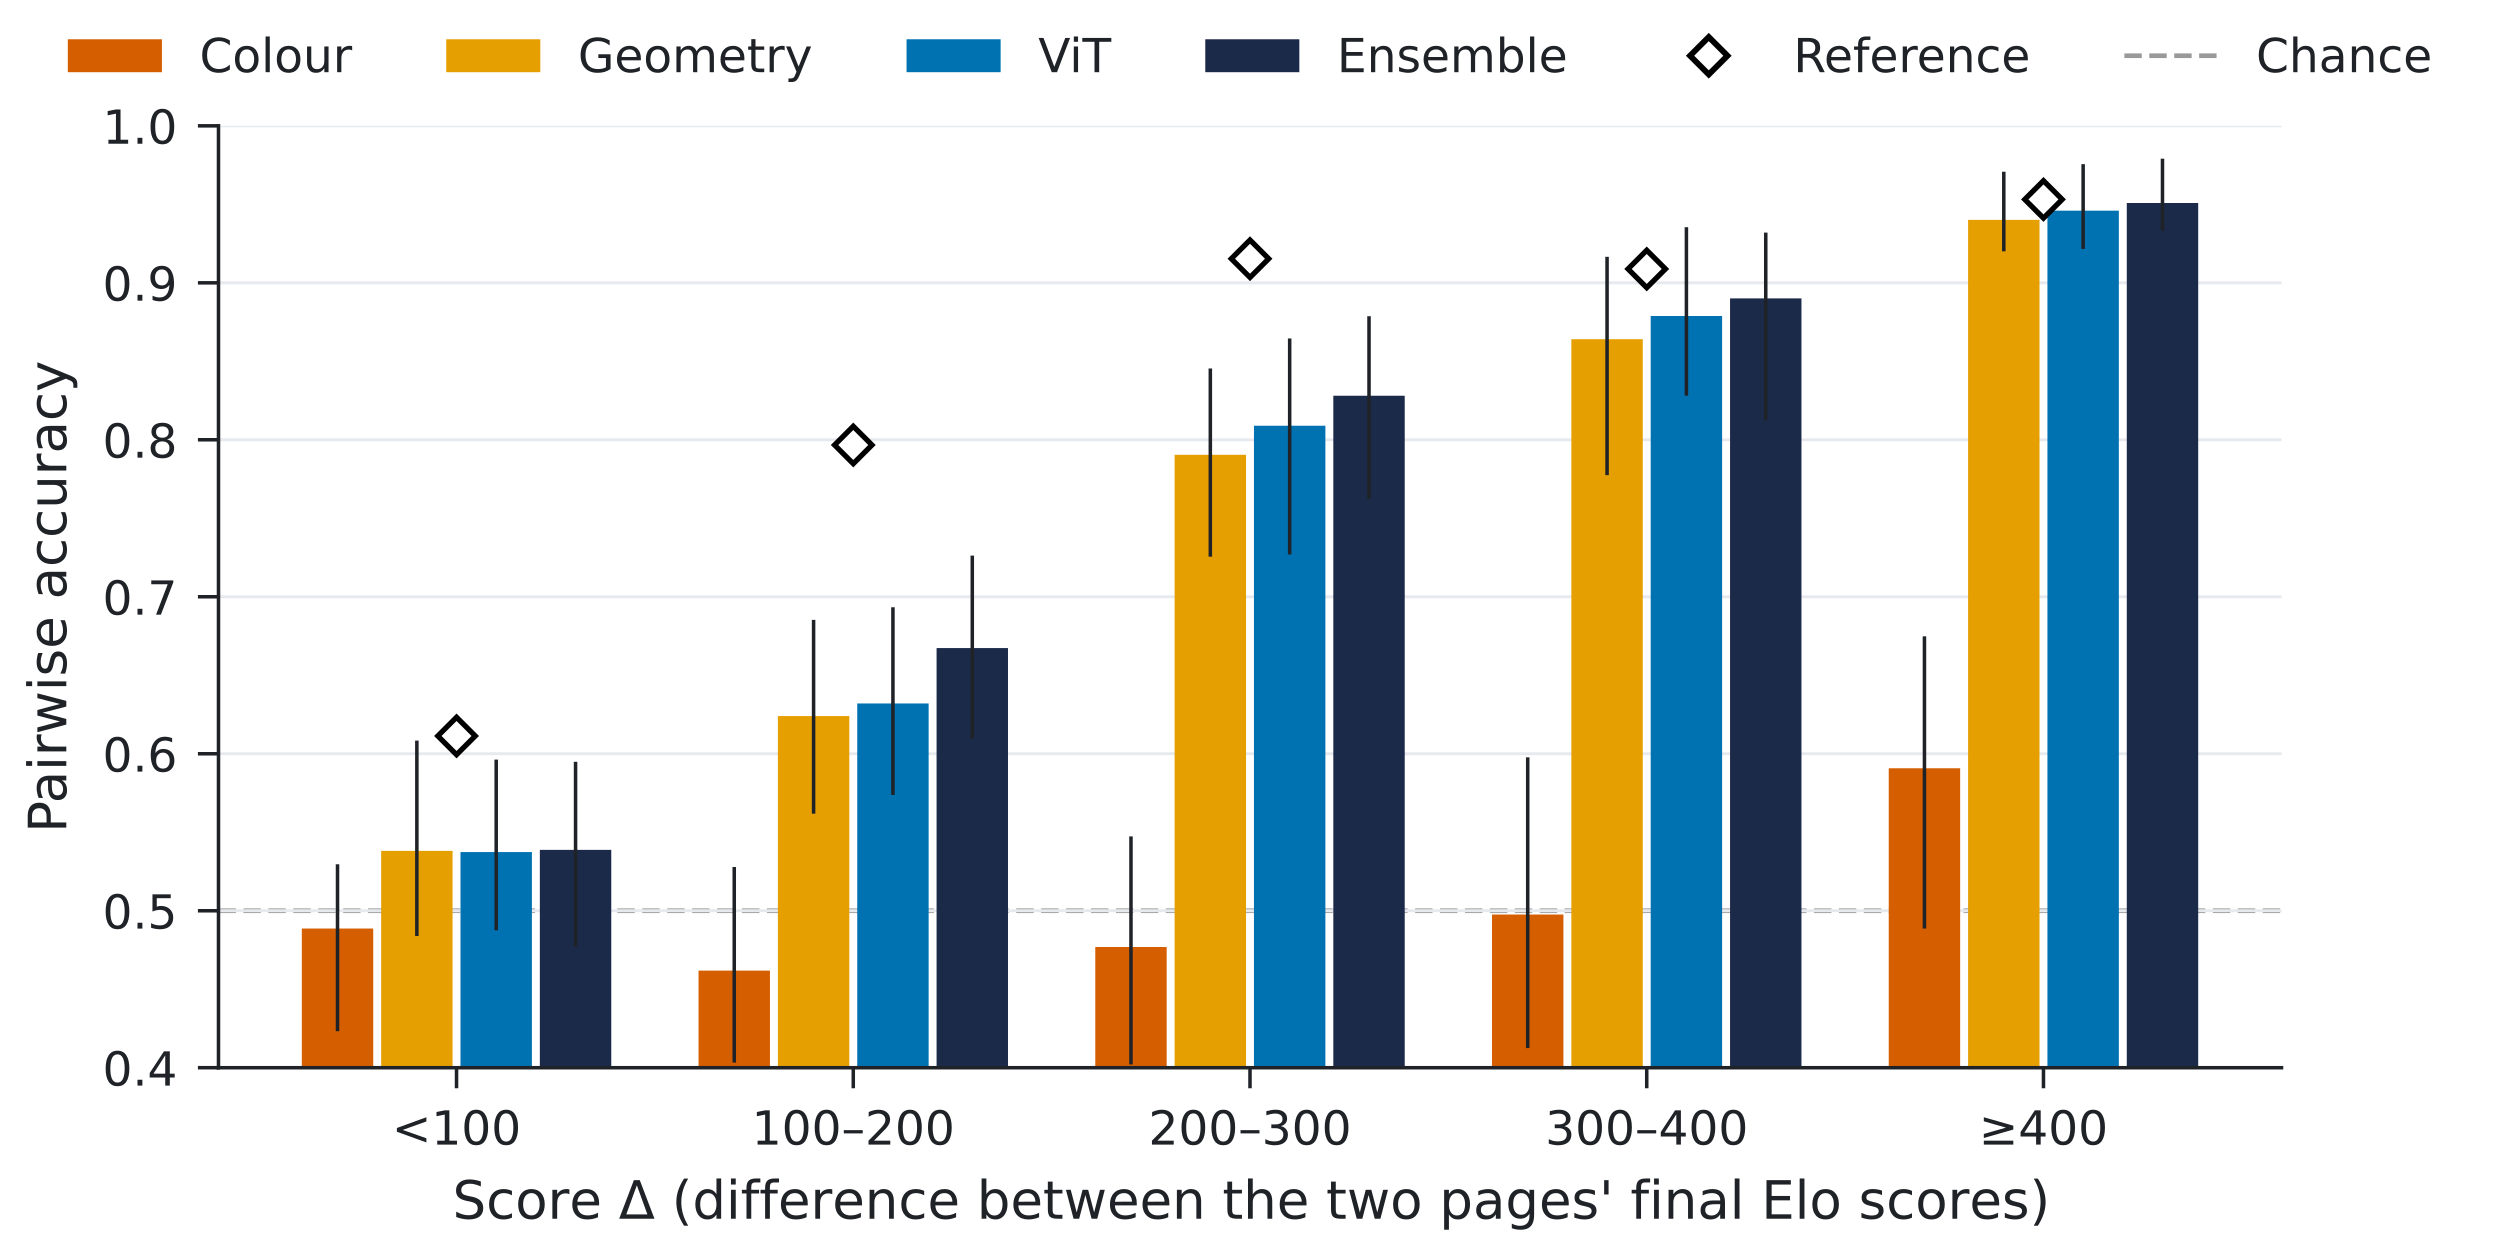
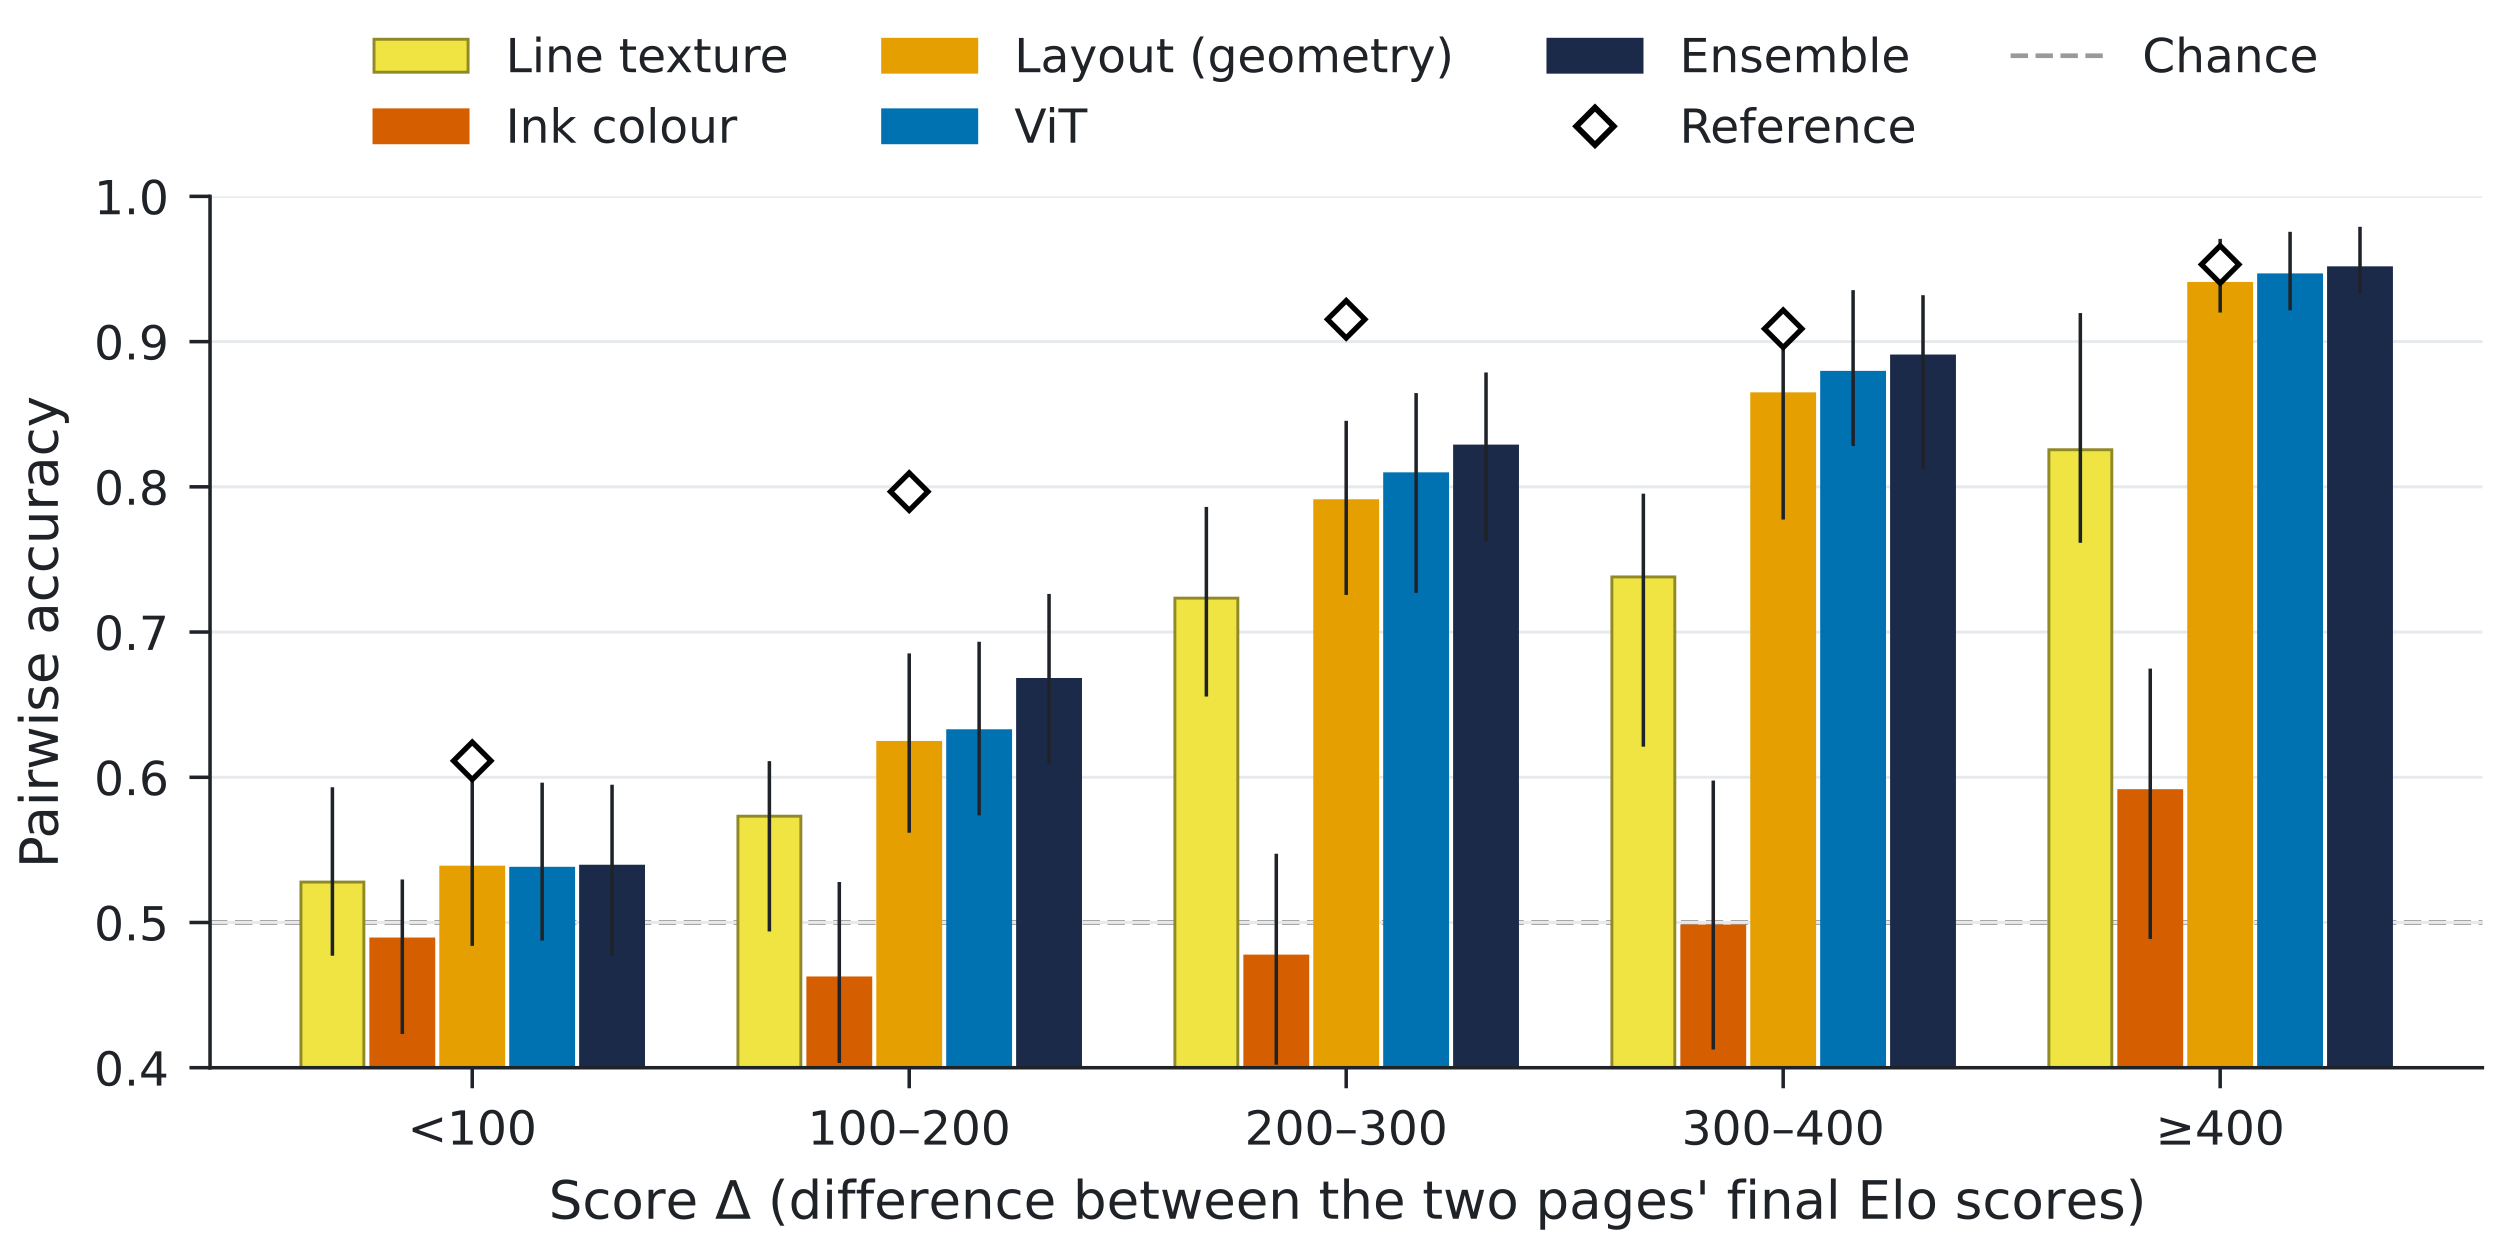
<svg xmlns="http://www.w3.org/2000/svg" xmlns:xlink="http://www.w3.org/1999/xlink" width="425.197pt" height="212.598pt" viewBox="0 0 425.197 212.598" version="1.1">
  <defs>
    <style type="text/css">*{stroke-linejoin: round; stroke-linecap: butt}</style>
  </defs>
  <g id="figure_1">
    <g id="patch_1">
      <path d="M 0 212.598  L 425.197 212.598  L 425.197 0  L 0 0  z " style="fill: #ffffff" />
    </g>
    <g id="axes_1">
      <g id="patch_2">
-         <path d="M 37.161 181.596  L 388.036 181.596  L 388.036 21.401  L 37.161 21.401  z " style="fill: #ffffff" />
+         <path d="M 35.723 181.596  L 422.197 181.596  L 422.197 33.401  L 35.723 33.401  z " style="fill: #ffffff" />
      </g>
      <g id="line2d_1">
-         <path d="M 37.161 154.897  L 388.036 154.897  " clip-path="url(#p8bb4296146)" style="fill: none; stroke-dasharray: 2.96,1.28; stroke-dashoffset: 0; stroke: #999999; stroke-width: 0.8" />
+         <path d="M 35.723 156.897  L 422.197 156.897  " clip-path="url(#pf8a6716f71)" style="fill: none; stroke-dasharray: 2.96,1.28; stroke-dashoffset: 0; stroke: #999999; stroke-width: 0.8" />
      </g>
      <g id="matplotlib.axis_1">
        <g id="xtick_1">
          <g id="line2d_2">
            <defs>
              <path id="mc6955b4640" d="M 0 0  L 0 3.5  " style="stroke: #1f2328; stroke-width: 0.6" />
            </defs>
            <g>
-               <use xlink:href="#mc6955b4640" x="77.646" y="181.596" style="fill: #1f2328; stroke: #1f2328; stroke-width: 0.6" />
+               <use xlink:href="#mc6955b4640" x="80.317" y="181.596" style="fill: #1f2328; stroke: #1f2328; stroke-width: 0.6" />
            </g>
          </g>
          <g id="text_1">
-             <text style="font-size: 8px; font-family: 'DejaVu Sans'; text-anchor: middle; fill: #1f2328" x="77.646" y="194.674" transform="rotate(-0 77.64639 194.6742)">&lt;100</text>
+             <text style="font-size: 8px; font-family: 'DejaVu Sans'; text-anchor: middle; fill: #1f2328" x="80.317" y="194.674" transform="rotate(-0 80.3165 194.6742)">&lt;100</text>
          </g>
        </g>
        <g id="xtick_2">
          <g id="line2d_3">
            <g>
-               <use xlink:href="#mc6955b4640" x="145.122" y="181.596" style="fill: #1f2328; stroke: #1f2328; stroke-width: 0.6" />
+               <use xlink:href="#mc6955b4640" x="154.638" y="181.596" style="fill: #1f2328; stroke: #1f2328; stroke-width: 0.6" />
            </g>
          </g>
          <g id="text_2">
-             <text style="font-size: 8px; font-family: 'DejaVu Sans'; text-anchor: middle; fill: #1f2328" x="145.122" y="194.674" transform="rotate(-0 145.1224 194.6742)">100–200</text>
+             <text style="font-size: 8px; font-family: 'DejaVu Sans'; text-anchor: middle; fill: #1f2328" x="154.638" y="194.674" transform="rotate(-0 154.6383 194.6742)">100–200</text>
          </g>
        </g>
        <g id="xtick_3">
          <g id="line2d_4">
            <g>
-               <use xlink:href="#mc6955b4640" x="212.598" y="181.596" style="fill: #1f2328; stroke: #1f2328; stroke-width: 0.6" />
+               <use xlink:href="#mc6955b4640" x="228.96" y="181.596" style="fill: #1f2328; stroke: #1f2328; stroke-width: 0.6" />
            </g>
          </g>
          <g id="text_3">
-             <text style="font-size: 8px; font-family: 'DejaVu Sans'; text-anchor: middle; fill: #1f2328" x="212.598" y="194.674" transform="rotate(-0 212.5984 194.6742)">200–300</text>
+             <text style="font-size: 8px; font-family: 'DejaVu Sans'; text-anchor: middle; fill: #1f2328" x="228.96" y="194.674" transform="rotate(-0 228.96 194.6742)">200–300</text>
          </g>
        </g>
        <g id="xtick_4">
          <g id="line2d_5">
            <g>
-               <use xlink:href="#mc6955b4640" x="280.074" y="181.596" style="fill: #1f2328; stroke: #1f2328; stroke-width: 0.6" />
+               <use xlink:href="#mc6955b4640" x="303.282" y="181.596" style="fill: #1f2328; stroke: #1f2328; stroke-width: 0.6" />
            </g>
          </g>
          <g id="text_4">
-             <text style="font-size: 8px; font-family: 'DejaVu Sans'; text-anchor: middle; fill: #1f2328" x="280.074" y="194.674" transform="rotate(-0 280.0744 194.6742)">300–400</text>
+             <text style="font-size: 8px; font-family: 'DejaVu Sans'; text-anchor: middle; fill: #1f2328" x="303.282" y="194.674" transform="rotate(-0 303.2818 194.6742)">300–400</text>
          </g>
        </g>
        <g id="xtick_5">
          <g id="line2d_6">
            <g>
-               <use xlink:href="#mc6955b4640" x="347.55" y="181.596" style="fill: #1f2328; stroke: #1f2328; stroke-width: 0.6" />
+               <use xlink:href="#mc6955b4640" x="377.604" y="181.596" style="fill: #1f2328; stroke: #1f2328; stroke-width: 0.6" />
            </g>
          </g>
          <g id="text_5">
-             <text style="font-size: 8px; font-family: 'DejaVu Sans'; text-anchor: middle; fill: #1f2328" x="347.55" y="194.674" transform="rotate(-0 347.5505 194.6742)">≥400</text>
+             <text style="font-size: 8px; font-family: 'DejaVu Sans'; text-anchor: middle; fill: #1f2328" x="377.604" y="194.674" transform="rotate(-0 377.6036 194.6742)">≥400</text>
          </g>
        </g>
        <g id="text_6">
-           <g style="fill: #1f2328" transform="translate(76.96842 207.4361)">
+           <g style="fill: #1f2328" transform="translate(93.33003 207.4361)">
            <text>
              <tspan x="0" y="-0.156" style="font-size: 9px; font-family: 'DejaVu Sans'; fill: #1f2328">S</tspan>
              <tspan x="5.713" y="-0.156" style="font-size: 9px; font-family: 'DejaVu Sans'; fill: #1f2328">c</tspan>
              <tspan x="10.661" y="-0.156" style="font-size: 9px; font-family: 'DejaVu Sans'; fill: #1f2328">o</tspan>
              <tspan x="16.167" y="-0.156" style="font-size: 9px; font-family: 'DejaVu Sans'; fill: #1f2328">r</tspan>
              <tspan x="19.868" y="-0.156" style="font-size: 9px; font-family: 'DejaVu Sans'; fill: #1f2328">e</tspan>
              <tspan x="25.405" y="-0.156" style="font-size: 9px; font-family: 'DejaVu Sans'; fill: #1f2328"> </tspan>
              <tspan x="28.266" y="-0.156" style="font-size: 9px; font-family: 'DejaVu Sans'; fill: #1f2328">Δ</tspan>
              <tspan x="34.422" y="-0.156" style="font-size: 9px; font-family: 'DejaVu Sans'; fill: #1f2328"> </tspan>
              <tspan x="37.283" y="-0.156" style="font-size: 9px; font-family: 'DejaVu Sans'; fill: #1f2328">(</tspan>
              <tspan x="40.794" y="-0.156" style="font-size: 9px; font-family: 'DejaVu Sans'; fill: #1f2328">d</tspan>
              <tspan x="46.507" y="-0.156" style="font-size: 9px; font-family: 'DejaVu Sans'; fill: #1f2328">i</tspan>
              <tspan x="49.008" y="-0.156" style="font-size: 9px; font-family: 'DejaVu Sans'; fill: #1f2328">f</tspan>
              <tspan x="52.176" y="-0.156" style="font-size: 9px; font-family: 'DejaVu Sans'; fill: #1f2328">f</tspan>
              <tspan x="55.345" y="-0.156" style="font-size: 9px; font-family: 'DejaVu Sans'; fill: #1f2328">e</tspan>
              <tspan x="60.882" y="-0.156" style="font-size: 9px; font-family: 'DejaVu Sans'; fill: #1f2328">r</tspan>
              <tspan x="64.582" y="-0.156" style="font-size: 9px; font-family: 'DejaVu Sans'; fill: #1f2328">e</tspan>
              <tspan x="70.119" y="-0.156" style="font-size: 9px; font-family: 'DejaVu Sans'; fill: #1f2328">n</tspan>
              <tspan x="75.823" y="-0.156" style="font-size: 9px; font-family: 'DejaVu Sans'; fill: #1f2328">c</tspan>
              <tspan x="80.771" y="-0.156" style="font-size: 9px; font-family: 'DejaVu Sans'; fill: #1f2328">e</tspan>
              <tspan x="86.309" y="-0.156" style="font-size: 9px; font-family: 'DejaVu Sans'; fill: #1f2328"> </tspan>
              <tspan x="89.169" y="-0.156" style="font-size: 9px; font-family: 'DejaVu Sans'; fill: #1f2328">b</tspan>
              <tspan x="94.882" y="-0.156" style="font-size: 9px; font-family: 'DejaVu Sans'; fill: #1f2328">e</tspan>
              <tspan x="100.419" y="-0.156" style="font-size: 9px; font-family: 'DejaVu Sans'; fill: #1f2328">t</tspan>
              <tspan x="103.948" y="-0.156" style="font-size: 9px; font-family: 'DejaVu Sans'; fill: #1f2328">w</tspan>
              <tspan x="111.309" y="-0.156" style="font-size: 9px; font-family: 'DejaVu Sans'; fill: #1f2328">e</tspan>
              <tspan x="116.846" y="-0.156" style="font-size: 9px; font-family: 'DejaVu Sans'; fill: #1f2328">e</tspan>
              <tspan x="122.383" y="-0.156" style="font-size: 9px; font-family: 'DejaVu Sans'; fill: #1f2328">n</tspan>
              <tspan x="128.087" y="-0.156" style="font-size: 9px; font-family: 'DejaVu Sans'; fill: #1f2328"> </tspan>
              <tspan x="130.948" y="-0.156" style="font-size: 9px; font-family: 'DejaVu Sans'; fill: #1f2328">t</tspan>
              <tspan x="134.477" y="-0.156" style="font-size: 9px; font-family: 'DejaVu Sans'; fill: #1f2328">h</tspan>
              <tspan x="140.181" y="-0.156" style="font-size: 9px; font-family: 'DejaVu Sans'; fill: #1f2328">e</tspan>
              <tspan x="145.718" y="-0.156" style="font-size: 9px; font-family: 'DejaVu Sans'; fill: #1f2328"> </tspan>
              <tspan x="148.579" y="-0.156" style="font-size: 9px; font-family: 'DejaVu Sans'; fill: #1f2328">t</tspan>
              <tspan x="152.108" y="-0.156" style="font-size: 9px; font-family: 'DejaVu Sans'; fill: #1f2328">w</tspan>
              <tspan x="159.469" y="-0.156" style="font-size: 9px; font-family: 'DejaVu Sans'; fill: #1f2328">o</tspan>
              <tspan x="164.975" y="-0.156" style="font-size: 9px; font-family: 'DejaVu Sans'; fill: #1f2328"> </tspan>
              <tspan x="167.836" y="-0.156" style="font-size: 9px; font-family: 'DejaVu Sans'; fill: #1f2328">p</tspan>
              <tspan x="173.549" y="-0.156" style="font-size: 9px; font-family: 'DejaVu Sans'; fill: #1f2328">a</tspan>
              <tspan x="179.064" y="-0.156" style="font-size: 9px; font-family: 'DejaVu Sans'; fill: #1f2328">g</tspan>
              <tspan x="184.777" y="-0.156" style="font-size: 9px; font-family: 'DejaVu Sans'; fill: #1f2328">e</tspan>
              <tspan x="190.314" y="-0.156" style="font-size: 9px; font-family: 'DejaVu Sans'; fill: #1f2328">s</tspan>
              <tspan x="195.003" y="-0.156" style="font-size: 9px; font-family: 'DejaVu Sans'; fill: #1f2328">'</tspan>
              <tspan x="197.477" y="-0.156" style="font-size: 9px; font-family: 'DejaVu Sans'; fill: #1f2328"> </tspan>
              <tspan x="200.338" y="-0.156" style="font-size: 9px; font-family: 'DejaVu Sans'; fill: #1f2328">f</tspan>
              <tspan x="203.506" y="-0.156" style="font-size: 9px; font-family: 'DejaVu Sans'; fill: #1f2328">i</tspan>
              <tspan x="206.007" y="-0.156" style="font-size: 9px; font-family: 'DejaVu Sans'; fill: #1f2328">n</tspan>
              <tspan x="211.711" y="-0.156" style="font-size: 9px; font-family: 'DejaVu Sans'; fill: #1f2328">a</tspan>
              <tspan x="217.226" y="-0.156" style="font-size: 9px; font-family: 'DejaVu Sans'; fill: #1f2328">l</tspan>
              <tspan x="219.727" y="-0.156" style="font-size: 9px; font-family: 'DejaVu Sans'; fill: #1f2328"> </tspan>
              <tspan x="222.587" y="-0.156" style="font-size: 9px; font-family: 'DejaVu Sans'; fill: #1f2328">E</tspan>
              <tspan x="228.274" y="-0.156" style="font-size: 9px; font-family: 'DejaVu Sans'; fill: #1f2328">l</tspan>
              <tspan x="230.774" y="-0.156" style="font-size: 9px; font-family: 'DejaVu Sans'; fill: #1f2328">o</tspan>
              <tspan x="236.281" y="-0.156" style="font-size: 9px; font-family: 'DejaVu Sans'; fill: #1f2328"> </tspan>
              <tspan x="239.142" y="-0.156" style="font-size: 9px; font-family: 'DejaVu Sans'; fill: #1f2328">s</tspan>
              <tspan x="243.831" y="-0.156" style="font-size: 9px; font-family: 'DejaVu Sans'; fill: #1f2328">c</tspan>
              <tspan x="248.779" y="-0.156" style="font-size: 9px; font-family: 'DejaVu Sans'; fill: #1f2328">o</tspan>
              <tspan x="254.285" y="-0.156" style="font-size: 9px; font-family: 'DejaVu Sans'; fill: #1f2328">r</tspan>
              <tspan x="257.985" y="-0.156" style="font-size: 9px; font-family: 'DejaVu Sans'; fill: #1f2328">e</tspan>
              <tspan x="263.522" y="-0.156" style="font-size: 9px; font-family: 'DejaVu Sans'; fill: #1f2328">s</tspan>
              <tspan x="268.211" y="-0.156" style="font-size: 9px; font-family: 'DejaVu Sans'; fill: #1f2328">)</tspan>
            </text>
          </g>
        </g>
      </g>
      <g id="matplotlib.axis_2">
        <g id="ytick_1">
          <g id="line2d_7">
-             <path d="M 37.161 181.596  L 388.036 181.596  " clip-path="url(#p8bb4296146)" style="fill: none; stroke: #e6e9ed; stroke-width: 0.5; stroke-linecap: square" />
+             <path d="M 35.723 181.596  L 422.197 181.596  " clip-path="url(#pf8a6716f71)" style="fill: none; stroke: #e6e9ed; stroke-width: 0.5; stroke-linecap: square" />
          </g>
          <g id="line2d_8">
            <defs>
              <path id="m5b5fa22efd" d="M 0 0  L -3.5 0  " style="stroke: #1f2328; stroke-width: 0.6" />
            </defs>
            <g>
-               <use xlink:href="#m5b5fa22efd" x="37.161" y="181.596" style="fill: #1f2328; stroke: #1f2328; stroke-width: 0.6" />
+               <use xlink:href="#m5b5fa22efd" x="35.723" y="181.596" style="fill: #1f2328; stroke: #1f2328; stroke-width: 0.6" />
            </g>
          </g>
          <g id="text_7">
-             <text style="font-size: 8px; font-family: 'DejaVu Sans'; text-anchor: end; fill: #1f2328" x="30.161" y="184.635" transform="rotate(-0 30.16078 184.6351)">0.4</text>
+             <text style="font-size: 8px; font-family: 'DejaVu Sans'; text-anchor: end; fill: #1f2328" x="28.723" y="184.635" transform="rotate(-0 28.72344 184.6351)">0.4</text>
          </g>
        </g>
        <g id="ytick_2">
          <g id="line2d_9">
-             <path d="M 37.161 154.897  L 388.036 154.897  " clip-path="url(#p8bb4296146)" style="fill: none; stroke: #e6e9ed; stroke-width: 0.5; stroke-linecap: square" />
+             <path d="M 35.723 156.897  L 422.197 156.897  " clip-path="url(#pf8a6716f71)" style="fill: none; stroke: #e6e9ed; stroke-width: 0.5; stroke-linecap: square" />
          </g>
          <g id="line2d_10">
            <g>
-               <use xlink:href="#m5b5fa22efd" x="37.161" y="154.897" style="fill: #1f2328; stroke: #1f2328; stroke-width: 0.6" />
+               <use xlink:href="#m5b5fa22efd" x="35.723" y="156.897" style="fill: #1f2328; stroke: #1f2328; stroke-width: 0.6" />
            </g>
          </g>
          <g id="text_8">
-             <text style="font-size: 8px; font-family: 'DejaVu Sans'; text-anchor: end; fill: #1f2328" x="30.161" y="157.936" transform="rotate(-0 30.16078 157.9359)">0.5</text>
+             <text style="font-size: 8px; font-family: 'DejaVu Sans'; text-anchor: end; fill: #1f2328" x="28.723" y="159.936" transform="rotate(-0 28.72344 159.936)">0.5</text>
          </g>
        </g>
        <g id="ytick_3">
          <g id="line2d_11">
-             <path d="M 37.161 128.198  L 388.036 128.198  " clip-path="url(#p8bb4296146)" style="fill: none; stroke: #e6e9ed; stroke-width: 0.5; stroke-linecap: square" />
+             <path d="M 35.723 132.198  L 422.197 132.198  " clip-path="url(#pf8a6716f71)" style="fill: none; stroke: #e6e9ed; stroke-width: 0.5; stroke-linecap: square" />
          </g>
          <g id="line2d_12">
            <g>
-               <use xlink:href="#m5b5fa22efd" x="37.161" y="128.198" style="fill: #1f2328; stroke: #1f2328; stroke-width: 0.6" />
+               <use xlink:href="#m5b5fa22efd" x="35.723" y="132.198" style="fill: #1f2328; stroke: #1f2328; stroke-width: 0.6" />
            </g>
          </g>
          <g id="text_9">
-             <text style="font-size: 8px; font-family: 'DejaVu Sans'; text-anchor: end; fill: #1f2328" x="30.161" y="131.237" transform="rotate(-0 30.16078 131.2367)">0.6</text>
+             <text style="font-size: 8px; font-family: 'DejaVu Sans'; text-anchor: end; fill: #1f2328" x="28.723" y="135.237" transform="rotate(-0 28.72344 135.2369)">0.6</text>
          </g>
        </g>
        <g id="ytick_4">
          <g id="line2d_13">
-             <path d="M 37.161 101.498  L 388.036 101.498  " clip-path="url(#p8bb4296146)" style="fill: none; stroke: #e6e9ed; stroke-width: 0.5; stroke-linecap: square" />
+             <path d="M 35.723 107.499  L 422.197 107.499  " clip-path="url(#pf8a6716f71)" style="fill: none; stroke: #e6e9ed; stroke-width: 0.5; stroke-linecap: square" />
          </g>
          <g id="line2d_14">
            <g>
-               <use xlink:href="#m5b5fa22efd" x="37.161" y="101.498" style="fill: #1f2328; stroke: #1f2328; stroke-width: 0.6" />
+               <use xlink:href="#m5b5fa22efd" x="35.723" y="107.499" style="fill: #1f2328; stroke: #1f2328; stroke-width: 0.6" />
            </g>
          </g>
          <g id="text_10">
-             <text style="font-size: 8px; font-family: 'DejaVu Sans'; text-anchor: end; fill: #1f2328" x="30.161" y="104.538" transform="rotate(-0 30.16078 104.5375)">0.7</text>
+             <text style="font-size: 8px; font-family: 'DejaVu Sans'; text-anchor: end; fill: #1f2328" x="28.723" y="110.538" transform="rotate(-0 28.72344 110.5378)">0.7</text>
          </g>
        </g>
        <g id="ytick_5">
          <g id="line2d_15">
-             <path d="M 37.161 74.799  L 388.036 74.799  " clip-path="url(#p8bb4296146)" style="fill: none; stroke: #e6e9ed; stroke-width: 0.5; stroke-linecap: square" />
+             <path d="M 35.723 82.8  L 422.197 82.8  " clip-path="url(#pf8a6716f71)" style="fill: none; stroke: #e6e9ed; stroke-width: 0.5; stroke-linecap: square" />
          </g>
          <g id="line2d_16">
            <g>
-               <use xlink:href="#m5b5fa22efd" x="37.161" y="74.799" style="fill: #1f2328; stroke: #1f2328; stroke-width: 0.6" />
+               <use xlink:href="#m5b5fa22efd" x="35.723" y="82.8" style="fill: #1f2328; stroke: #1f2328; stroke-width: 0.6" />
            </g>
          </g>
          <g id="text_11">
-             <text style="font-size: 8px; font-family: 'DejaVu Sans'; text-anchor: end; fill: #1f2328" x="30.161" y="77.838" transform="rotate(-0 30.16078 77.83833)">0.8</text>
+             <text style="font-size: 8px; font-family: 'DejaVu Sans'; text-anchor: end; fill: #1f2328" x="28.723" y="85.839" transform="rotate(-0 28.72344 85.83875)">0.8</text>
          </g>
        </g>
        <g id="ytick_6">
          <g id="line2d_17">
-             <path d="M 37.161 48.1  L 388.036 48.1  " clip-path="url(#p8bb4296146)" style="fill: none; stroke: #e6e9ed; stroke-width: 0.5; stroke-linecap: square" />
+             <path d="M 35.723 58.101  L 422.197 58.101  " clip-path="url(#pf8a6716f71)" style="fill: none; stroke: #e6e9ed; stroke-width: 0.5; stroke-linecap: square" />
          </g>
          <g id="line2d_18">
            <g>
-               <use xlink:href="#m5b5fa22efd" x="37.161" y="48.1" style="fill: #1f2328; stroke: #1f2328; stroke-width: 0.6" />
+               <use xlink:href="#m5b5fa22efd" x="35.723" y="58.101" style="fill: #1f2328; stroke: #1f2328; stroke-width: 0.6" />
            </g>
          </g>
          <g id="text_12">
-             <text style="font-size: 8px; font-family: 'DejaVu Sans'; text-anchor: end; fill: #1f2328" x="30.161" y="51.139" transform="rotate(-0 30.16078 51.13913)">0.9</text>
+             <text style="font-size: 8px; font-family: 'DejaVu Sans'; text-anchor: end; fill: #1f2328" x="28.723" y="61.14" transform="rotate(-0 28.72344 61.13965)">0.9</text>
          </g>
        </g>
        <g id="ytick_7">
          <g id="line2d_19">
-             <path d="M 37.161 21.401  L 388.036 21.401  " clip-path="url(#p8bb4296146)" style="fill: none; stroke: #e6e9ed; stroke-width: 0.5; stroke-linecap: square" />
+             <path d="M 35.723 33.401  L 422.197 33.401  " clip-path="url(#pf8a6716f71)" style="fill: none; stroke: #e6e9ed; stroke-width: 0.5; stroke-linecap: square" />
          </g>
          <g id="line2d_20">
            <g>
-               <use xlink:href="#m5b5fa22efd" x="37.161" y="21.401" style="fill: #1f2328; stroke: #1f2328; stroke-width: 0.6" />
+               <use xlink:href="#m5b5fa22efd" x="35.723" y="33.401" style="fill: #1f2328; stroke: #1f2328; stroke-width: 0.6" />
            </g>
          </g>
          <g id="text_13">
-             <text style="font-size: 8px; font-family: 'DejaVu Sans'; text-anchor: end; fill: #1f2328" x="30.161" y="24.44" transform="rotate(-0 30.16078 24.43993)">1.0</text>
+             <text style="font-size: 8px; font-family: 'DejaVu Sans'; text-anchor: end; fill: #1f2328" x="28.723" y="36.441" transform="rotate(-0 28.72344 36.44055)">1.0</text>
          </g>
        </g>
        <g id="text_14">
-           <text style="font-size: 9px; font-family: 'DejaVu Sans'; text-anchor: middle; fill: #1f2328" x="11.276" y="101.498" transform="rotate(-90 11.27617 101.4985)">Pairwise accuracy</text>
+           <text style="font-size: 9px; font-family: 'DejaVu Sans'; text-anchor: middle; fill: #1f2328" x="9.839" y="107.499" transform="rotate(-90 9.838834 107.4988)">Pairwise accuracy</text>
        </g>
      </g>
      <g id="patch_3">
-         <path d="M 51.331 181.596  L 63.476 181.596  L 63.476 157.929  L 51.331 157.929  z " clip-path="url(#p8bb4296146)" style="fill: #d55e00" />
+         <path d="M 51.182 181.596  L 61.885 181.596  L 61.885 150.024  L 51.182 150.024  z " clip-path="url(#pf8a6716f71)" style="fill: #f0e442; stroke: #908928; stroke-width: 0.5; stroke-linejoin: miter" />
      </g>
      <g id="patch_4">
-         <path d="M 118.807 181.596  L 130.952 181.596  L 130.952 165.084  L 118.807 165.084  z " clip-path="url(#p8bb4296146)" style="fill: #d55e00" />
+         <path d="M 125.504 181.596  L 136.206 181.596  L 136.206 138.823  L 125.504 138.823  z " clip-path="url(#pf8a6716f71)" style="fill: #f0e442; stroke: #908928; stroke-width: 0.5; stroke-linejoin: miter" />
      </g>
      <g id="patch_5">
-         <path d="M 186.283 181.596  L 198.428 181.596  L 198.428 161.067  L 186.283 161.067  z " clip-path="url(#p8bb4296146)" style="fill: #d55e00" />
+         <path d="M 199.826 181.596  L 210.528 181.596  L 210.528 101.735  L 199.826 101.735  z " clip-path="url(#pf8a6716f71)" style="fill: #f0e442; stroke: #908928; stroke-width: 0.5; stroke-linejoin: miter" />
      </g>
      <g id="patch_6">
-         <path d="M 253.759 181.596  L 265.904 181.596  L 265.904 155.542  L 253.759 155.542  z " clip-path="url(#p8bb4296146)" style="fill: #d55e00" />
+         <path d="M 274.148 181.596  L 284.85 181.596  L 284.85 98.119  L 274.148 98.119  z " clip-path="url(#pf8a6716f71)" style="fill: #f0e442; stroke: #908928; stroke-width: 0.5; stroke-linejoin: miter" />
      </g>
      <g id="patch_7">
-         <path d="M 321.235 181.596  L 333.38 181.596  L 333.38 130.663  L 321.235 130.663  z " clip-path="url(#p8bb4296146)" style="fill: #d55e00" />
+         <path d="M 348.469 181.596  L 359.172 181.596  L 359.172 76.492  L 348.469 76.492  z " clip-path="url(#pf8a6716f71)" style="fill: #f0e442; stroke: #908928; stroke-width: 0.5; stroke-linejoin: miter" />
      </g>
      <g id="patch_8">
-         <path d="M 64.826 181.596  L 76.972 181.596  L 76.972 144.72  L 64.826 144.72  z " clip-path="url(#p8bb4296146)" style="fill: #e69f00" />
+         <path d="M 63.074 181.596  L 73.776 181.596  L 73.776 159.702  L 63.074 159.702  z " clip-path="url(#pf8a6716f71)" style="fill: #d55e00; stroke: #d55e00; stroke-width: 0.5; stroke-linejoin: miter" />
      </g>
      <g id="patch_9">
-         <path d="M 132.302 181.596  L 144.448 181.596  L 144.448 121.786  L 132.302 121.786  z " clip-path="url(#p8bb4296146)" style="fill: #e69f00" />
+         <path d="M 137.396 181.596  L 148.098 181.596  L 148.098 166.321  L 137.396 166.321  z " clip-path="url(#pf8a6716f71)" style="fill: #d55e00; stroke: #d55e00; stroke-width: 0.5; stroke-linejoin: miter" />
      </g>
      <g id="patch_10">
-         <path d="M 199.778 181.596  L 211.924 181.596  L 211.924 77.353  L 199.778 77.353  z " clip-path="url(#p8bb4296146)" style="fill: #e69f00" />
+         <path d="M 211.717 181.596  L 222.42 181.596  L 222.42 162.605  L 211.717 162.605  z " clip-path="url(#pf8a6716f71)" style="fill: #d55e00; stroke: #d55e00; stroke-width: 0.5; stroke-linejoin: miter" />
      </g>
      <g id="patch_11">
-         <path d="M 267.254 181.596  L 279.4 181.596  L 279.4 57.691  L 267.254 57.691  z " clip-path="url(#p8bb4296146)" style="fill: #e69f00" />
+         <path d="M 286.039 181.596  L 296.741 181.596  L 296.741 157.493  L 286.039 157.493  z " clip-path="url(#pf8a6716f71)" style="fill: #d55e00; stroke: #d55e00; stroke-width: 0.5; stroke-linejoin: miter" />
      </g>
      <g id="patch_12">
-         <path d="M 334.73 181.596  L 346.876 181.596  L 346.876 37.396  L 334.73 37.396  z " clip-path="url(#p8bb4296146)" style="fill: #e69f00" />
+         <path d="M 360.361 181.596  L 371.063 181.596  L 371.063 134.479  L 360.361 134.479  z " clip-path="url(#pf8a6716f71)" style="fill: #d55e00; stroke: #d55e00; stroke-width: 0.5; stroke-linejoin: miter" />
      </g>
      <g id="patch_13">
-         <path d="M 78.321 181.596  L 90.467 181.596  L 90.467 144.922  L 78.321 144.922  z " clip-path="url(#p8bb4296146)" style="fill: #0072b2" />
+         <path d="M 74.965 181.596  L 85.668 181.596  L 85.668 147.482  L 74.965 147.482  z " clip-path="url(#pf8a6716f71)" style="fill: #e69f00; stroke: #e69f00; stroke-width: 0.5; stroke-linejoin: miter" />
      </g>
      <g id="patch_14">
-         <path d="M 145.797 181.596  L 157.943 181.596  L 157.943 119.641  L 145.797 119.641  z " clip-path="url(#p8bb4296146)" style="fill: #0072b2" />
+         <path d="M 149.287 181.596  L 159.989 181.596  L 159.989 126.266  L 149.287 126.266  z " clip-path="url(#pf8a6716f71)" style="fill: #e69f00; stroke: #e69f00; stroke-width: 0.5; stroke-linejoin: miter" />
      </g>
      <g id="patch_15">
-         <path d="M 213.273 181.596  L 225.419 181.596  L 225.419 72.409  L 213.273 72.409  z " clip-path="url(#p8bb4296146)" style="fill: #0072b2" />
+         <path d="M 223.609 181.596  L 234.311 181.596  L 234.311 85.162  L 223.609 85.162  z " clip-path="url(#pf8a6716f71)" style="fill: #e69f00; stroke: #e69f00; stroke-width: 0.5; stroke-linejoin: miter" />
      </g>
      <g id="patch_16">
-         <path d="M 280.749 181.596  L 292.895 181.596  L 292.895 53.747  L 280.749 53.747  z " clip-path="url(#p8bb4296146)" style="fill: #0072b2" />
+         <path d="M 297.931 181.596  L 308.633 181.596  L 308.633 66.973  L 297.931 66.973  z " clip-path="url(#pf8a6716f71)" style="fill: #e69f00; stroke: #e69f00; stroke-width: 0.5; stroke-linejoin: miter" />
      </g>
      <g id="patch_17">
-         <path d="M 348.225 181.596  L 360.371 181.596  L 360.371 35.833  L 348.225 35.833  z " clip-path="url(#p8bb4296146)" style="fill: #0072b2" />
+         <path d="M 372.252 181.596  L 382.955 181.596  L 382.955 48.198  L 372.252 48.198  z " clip-path="url(#pf8a6716f71)" style="fill: #e69f00; stroke: #e69f00; stroke-width: 0.5; stroke-linejoin: miter" />
      </g>
      <g id="patch_18">
-         <path d="M 91.816 181.596  L 103.962 181.596  L 103.962 144.547  L 91.816 144.547  z " clip-path="url(#p8bb4296146)" style="fill: #1b2a49" />
+         <path d="M 86.857 181.596  L 97.559 181.596  L 97.559 147.669  L 86.857 147.669  z " clip-path="url(#pf8a6716f71)" style="fill: #0072b2; stroke: #0072b2; stroke-width: 0.5; stroke-linejoin: miter" />
      </g>
      <g id="patch_19">
-         <path d="M 159.292 181.596  L 171.438 181.596  L 171.438 110.22  L 159.292 110.22  z " clip-path="url(#p8bb4296146)" style="fill: #1b2a49" />
+         <path d="M 161.179 181.596  L 171.881 181.596  L 171.881 124.282  L 161.179 124.282  z " clip-path="url(#pf8a6716f71)" style="fill: #0072b2; stroke: #0072b2; stroke-width: 0.5; stroke-linejoin: miter" />
      </g>
      <g id="patch_20">
-         <path d="M 226.768 181.596  L 238.914 181.596  L 238.914 67.302  L 226.768 67.302  z " clip-path="url(#p8bb4296146)" style="fill: #1b2a49" />
+         <path d="M 235.5 181.596  L 246.203 181.596  L 246.203 80.589  L 235.5 80.589  z " clip-path="url(#pf8a6716f71)" style="fill: #0072b2; stroke: #0072b2; stroke-width: 0.5; stroke-linejoin: miter" />
      </g>
      <g id="patch_21">
-         <path d="M 294.244 181.596  L 306.39 181.596  L 306.39 50.75  L 294.244 50.75  z " clip-path="url(#p8bb4296146)" style="fill: #1b2a49" />
+         <path d="M 309.822 181.596  L 320.524 181.596  L 320.524 63.324  L 309.822 63.324  z " clip-path="url(#pf8a6716f71)" style="fill: #0072b2; stroke: #0072b2; stroke-width: 0.5; stroke-linejoin: miter" />
      </g>
      <g id="patch_22">
-         <path d="M 361.72 181.596  L 373.866 181.596  L 373.866 34.525  L 361.72 34.525  z " clip-path="url(#p8bb4296146)" style="fill: #1b2a49" />
+         <path d="M 384.144 181.596  L 394.846 181.596  L 394.846 46.753  L 384.144 46.753  z " clip-path="url(#pf8a6716f71)" style="fill: #0072b2; stroke: #0072b2; stroke-width: 0.5; stroke-linejoin: miter" />
+       </g>
+       <g id="patch_23">
+         <path d="M 98.748 181.596  L 109.451 181.596  L 109.451 147.323  L 98.748 147.323  z " clip-path="url(#pf8a6716f71)" style="fill: #1b2a49; stroke: #1b2a49; stroke-width: 0.5; stroke-linejoin: miter" />
+       </g>
+       <g id="patch_24">
+         <path d="M 173.07 181.596  L 183.772 181.596  L 183.772 115.567  L 173.07 115.567  z " clip-path="url(#pf8a6716f71)" style="fill: #1b2a49; stroke: #1b2a49; stroke-width: 0.5; stroke-linejoin: miter" />
+       </g>
+       <g id="patch_25">
+         <path d="M 247.392 181.596  L 258.094 181.596  L 258.094 75.864  L 247.392 75.864  z " clip-path="url(#pf8a6716f71)" style="fill: #1b2a49; stroke: #1b2a49; stroke-width: 0.5; stroke-linejoin: miter" />
+       </g>
+       <g id="patch_26">
+         <path d="M 321.714 181.596  L 332.416 181.596  L 332.416 60.552  L 321.714 60.552  z " clip-path="url(#pf8a6716f71)" style="fill: #1b2a49; stroke: #1b2a49; stroke-width: 0.5; stroke-linejoin: miter" />
+       </g>
+       <g id="patch_27">
+         <path d="M 396.035 181.596  L 406.738 181.596  L 406.738 45.542  L 396.035 45.542  z " clip-path="url(#pf8a6716f71)" style="fill: #1b2a49; stroke: #1b2a49; stroke-width: 0.5; stroke-linejoin: miter" />
      </g>
      <g id="LineCollection_1">
-         <path d="M 57.404 175.381  L 57.404 146.989  " clip-path="url(#p8bb4296146)" style="fill: none; stroke: #1f2328; stroke-width: 0.6" />
-         <path d="M 124.88 180.729  L 124.88 147.454  " clip-path="url(#p8bb4296146)" style="fill: none; stroke: #1f2328; stroke-width: 0.6" />
-         <path d="M 192.356 181.04  L 192.356 142.256  " clip-path="url(#p8bb4296146)" style="fill: none; stroke: #1f2328; stroke-width: 0.6" />
-         <path d="M 259.832 178.249  L 259.832 128.802  " clip-path="url(#p8bb4296146)" style="fill: none; stroke: #1f2328; stroke-width: 0.6" />
-         <path d="M 327.308 157.924  L 327.308 108.221  " clip-path="url(#p8bb4296146)" style="fill: none; stroke: #1f2328; stroke-width: 0.6" />
+         <path d="M 56.534 162.553  L 56.534 133.899  " clip-path="url(#pf8a6716f71)" style="fill: none; stroke: #1f2328; stroke-width: 0.6" />
+         <path d="M 130.855 158.418  L 130.855 129.458  " clip-path="url(#pf8a6716f71)" style="fill: none; stroke: #1f2328; stroke-width: 0.6" />
+         <path d="M 205.177 118.462  L 205.177 86.215  " clip-path="url(#pf8a6716f71)" style="fill: none; stroke: #1f2328; stroke-width: 0.6" />
+         <path d="M 279.499 126.994  L 279.499 83.961  " clip-path="url(#pf8a6716f71)" style="fill: none; stroke: #1f2328; stroke-width: 0.6" />
+         <path d="M 353.821 92.315  L 353.821 53.247  " clip-path="url(#pf8a6716f71)" style="fill: none; stroke: #1f2328; stroke-width: 0.6" />
      </g>
      <g id="LineCollection_2">
-         <path d="M 70.899 159.189  L 70.899 125.958  " clip-path="url(#p8bb4296146)" style="fill: none; stroke: #1f2328; stroke-width: 0.6" />
-         <path d="M 138.375 138.393  L 138.375 105.426  " clip-path="url(#p8bb4296146)" style="fill: none; stroke: #1f2328; stroke-width: 0.6" />
-         <path d="M 205.851 94.675  L 205.851 62.664  " clip-path="url(#p8bb4296146)" style="fill: none; stroke: #1f2328; stroke-width: 0.6" />
-         <path d="M 273.327 80.812  L 273.327 43.673  " clip-path="url(#p8bb4296146)" style="fill: none; stroke: #1f2328; stroke-width: 0.6" />
-         <path d="M 340.803 42.75  L 340.803 29.209  " clip-path="url(#p8bb4296146)" style="fill: none; stroke: #1f2328; stroke-width: 0.6" />
+         <path d="M 68.425 175.846  L 68.425 149.581  " clip-path="url(#pf8a6716f71)" style="fill: none; stroke: #1f2328; stroke-width: 0.6" />
+         <path d="M 142.747 180.794  L 142.747 150.011  " clip-path="url(#pf8a6716f71)" style="fill: none; stroke: #1f2328; stroke-width: 0.6" />
+         <path d="M 217.069 181.082  L 217.069 145.203  " clip-path="url(#pf8a6716f71)" style="fill: none; stroke: #1f2328; stroke-width: 0.6" />
+         <path d="M 291.39 178.499  L 291.39 132.757  " clip-path="url(#pf8a6716f71)" style="fill: none; stroke: #1f2328; stroke-width: 0.6" />
+         <path d="M 365.712 159.698  L 365.712 113.718  " clip-path="url(#pf8a6716f71)" style="fill: none; stroke: #1f2328; stroke-width: 0.6" />
      </g>
      <g id="LineCollection_3">
-         <path d="M 84.394 158.215  L 84.394 129.189  " clip-path="url(#p8bb4296146)" style="fill: none; stroke: #1f2328; stroke-width: 0.6" />
-         <path d="M 151.87 135.211  L 151.87 103.278  " clip-path="url(#p8bb4296146)" style="fill: none; stroke: #1f2328; stroke-width: 0.6" />
-         <path d="M 219.346 94.298  L 219.346 57.566  " clip-path="url(#p8bb4296146)" style="fill: none; stroke: #1f2328; stroke-width: 0.6" />
-         <path d="M 286.822 67.293  L 286.822 38.64  " clip-path="url(#p8bb4296146)" style="fill: none; stroke: #1f2328; stroke-width: 0.6" />
-         <path d="M 354.298 42.341  L 354.298 27.911  " clip-path="url(#p8bb4296146)" style="fill: none; stroke: #1f2328; stroke-width: 0.6" />
+         <path d="M 80.317 160.867  L 80.317 130.126  " clip-path="url(#pf8a6716f71)" style="fill: none; stroke: #1f2328; stroke-width: 0.6" />
+         <path d="M 154.638 141.629  L 154.638 111.133  " clip-path="url(#pf8a6716f71)" style="fill: none; stroke: #1f2328; stroke-width: 0.6" />
+         <path d="M 228.96 101.186  L 228.96 71.573  " clip-path="url(#pf8a6716f71)" style="fill: none; stroke: #1f2328; stroke-width: 0.6" />
+         <path d="M 303.282 88.362  L 303.282 54.005  " clip-path="url(#pf8a6716f71)" style="fill: none; stroke: #1f2328; stroke-width: 0.6" />
+         <path d="M 377.604 53.152  L 377.604 40.624  " clip-path="url(#pf8a6716f71)" style="fill: none; stroke: #1f2328; stroke-width: 0.6" />
      </g>
      <g id="LineCollection_4">
-         <path d="M 97.889 161.044  L 97.889 129.565  " clip-path="url(#p8bb4296146)" style="fill: none; stroke: #1f2328; stroke-width: 0.6" />
-         <path d="M 165.365 125.676  L 165.365 94.491  " clip-path="url(#p8bb4296146)" style="fill: none; stroke: #1f2328; stroke-width: 0.6" />
-         <path d="M 232.841 84.872  L 232.841 53.774  " clip-path="url(#p8bb4296146)" style="fill: none; stroke: #1f2328; stroke-width: 0.6" />
-         <path d="M 300.317 71.493  L 300.317 39.563  " clip-path="url(#p8bb4296146)" style="fill: none; stroke: #1f2328; stroke-width: 0.6" />
-         <path d="M 367.793 39.243  L 367.793 26.991  " clip-path="url(#p8bb4296146)" style="fill: none; stroke: #1f2328; stroke-width: 0.6" />
-       </g>
-       <g id="patch_23">
-         <path d="M 37.161 181.596  L 37.161 21.401  " style="fill: none; stroke: #1f2328; stroke-width: 0.6; stroke-linejoin: miter; stroke-linecap: square" />
-       </g>
-       <g id="patch_24">
-         <path d="M 37.161 181.596  L 388.036 181.596  " style="fill: none; stroke: #1f2328; stroke-width: 0.6; stroke-linejoin: miter; stroke-linecap: square" />
+         <path d="M 92.208 159.967  L 92.208 133.115  " clip-path="url(#pf8a6716f71)" style="fill: none; stroke: #1f2328; stroke-width: 0.6" />
+         <path d="M 166.53 138.686  L 166.53 109.145  " clip-path="url(#pf8a6716f71)" style="fill: none; stroke: #1f2328; stroke-width: 0.6" />
+         <path d="M 240.852 100.838  L 240.852 66.857  " clip-path="url(#pf8a6716f71)" style="fill: none; stroke: #1f2328; stroke-width: 0.6" />
+         <path d="M 315.173 75.856  L 315.173 49.349  " clip-path="url(#pf8a6716f71)" style="fill: none; stroke: #1f2328; stroke-width: 0.6" />
+         <path d="M 389.495 52.773  L 389.495 39.424  " clip-path="url(#pf8a6716f71)" style="fill: none; stroke: #1f2328; stroke-width: 0.6" />
+       </g>
+       <g id="LineCollection_5">
+         <path d="M 104.099 162.583  L 104.099 133.463  " clip-path="url(#pf8a6716f71)" style="fill: none; stroke: #1f2328; stroke-width: 0.6" />
+         <path d="M 178.421 129.866  L 178.421 101.016  " clip-path="url(#pf8a6716f71)" style="fill: none; stroke: #1f2328; stroke-width: 0.6" />
+         <path d="M 252.743 92.118  L 252.743 63.35  " clip-path="url(#pf8a6716f71)" style="fill: none; stroke: #1f2328; stroke-width: 0.6" />
+         <path d="M 327.065 79.741  L 327.065 50.203  " clip-path="url(#pf8a6716f71)" style="fill: none; stroke: #1f2328; stroke-width: 0.6" />
+         <path d="M 401.387 49.907  L 401.387 38.573  " clip-path="url(#pf8a6716f71)" style="fill: none; stroke: #1f2328; stroke-width: 0.6" />
+       </g>
+       <g id="patch_28">
+         <path d="M 35.723 181.596  L 35.723 33.401  " style="fill: none; stroke: #1f2328; stroke-width: 0.6; stroke-linejoin: miter; stroke-linecap: square" />
+       </g>
+       <g id="patch_29">
+         <path d="M 35.723 181.596  L 422.197 181.596  " style="fill: none; stroke: #1f2328; stroke-width: 0.6; stroke-linejoin: miter; stroke-linecap: square" />
      </g>
      <g id="line2d_21">
        <defs>
          <path id="mb58804b816" d="M -0 3.182  L 3.182 0  L 0 -3.182  L -3.182 -0  z " style="stroke: #000000; stroke-width: 0.9; stroke-linejoin: miter" />
        </defs>
-         <g clip-path="url(#p8bb4296146)">
-           <use xlink:href="#mb58804b816" x="77.646" y="125.173" style="fill: #ffffff; stroke: #000000; stroke-width: 0.9; stroke-linejoin: miter" />
-           <use xlink:href="#mb58804b816" x="145.122" y="75.684" style="fill: #ffffff; stroke: #000000; stroke-width: 0.9; stroke-linejoin: miter" />
-           <use xlink:href="#mb58804b816" x="212.598" y="44.003" style="fill: #ffffff; stroke: #000000; stroke-width: 0.9; stroke-linejoin: miter" />
-           <use xlink:href="#mb58804b816" x="280.074" y="45.744" style="fill: #ffffff; stroke: #000000; stroke-width: 0.9; stroke-linejoin: miter" />
-           <use xlink:href="#mb58804b816" x="347.55" y="33.919" style="fill: #ffffff; stroke: #000000; stroke-width: 0.9; stroke-linejoin: miter" />
+         <g clip-path="url(#pf8a6716f71)">
+           <use xlink:href="#mb58804b816" x="80.317" y="129.399" style="fill: #ffffff; stroke: #000000; stroke-width: 0.9; stroke-linejoin: miter" />
+           <use xlink:href="#mb58804b816" x="154.638" y="83.618" style="fill: #ffffff; stroke: #000000; stroke-width: 0.9; stroke-linejoin: miter" />
+           <use xlink:href="#mb58804b816" x="228.96" y="54.311" style="fill: #ffffff; stroke: #000000; stroke-width: 0.9; stroke-linejoin: miter" />
+           <use xlink:href="#mb58804b816" x="303.282" y="55.921" style="fill: #ffffff; stroke: #000000; stroke-width: 0.9; stroke-linejoin: miter" />
+           <use xlink:href="#mb58804b816" x="377.604" y="44.982" style="fill: #ffffff; stroke: #000000; stroke-width: 0.9; stroke-linejoin: miter" />
        </g>
      </g>
      <g id="legend_1">
-         <g id="patch_25">
-           <path d="M 11.537 12.279  L 27.537 12.279  L 27.537 6.679  L 11.537 6.679  z " style="fill: #d55e00" />
+         <g id="patch_30">
+           <path d="M 63.61 12.279  L 79.61 12.279  L 79.61 6.679  L 63.61 6.679  z " style="fill: #f0e442; stroke: #908928; stroke-width: 0.5; stroke-linejoin: miter" />
        </g>
        <g id="text_15">
-           <text style="font-size: 8px; font-family: 'DejaVu Sans'; text-anchor: start; fill: #1f2328" x="33.937" y="12.279" transform="rotate(-0 33.93718 12.27899)">Colour</text>
-         </g>
-         <g id="patch_26">
-           <path d="M 75.895 12.279  L 91.895 12.279  L 91.895 6.679  L 75.895 6.679  z " style="fill: #e69f00" />
+           <text style="font-size: 8px; font-family: 'DejaVu Sans'; text-anchor: start; fill: #1f2328" x="86.01" y="12.279" transform="rotate(-0 86.01003 12.27899)">Line texture</text>
+         </g>
+         <g id="patch_31">
+           <path d="M 63.61 24.28  L 79.61 24.28  L 79.61 18.68  L 63.61 18.68  z " style="fill: #d55e00; stroke: #d55e00; stroke-width: 0.5; stroke-linejoin: miter" />
        </g>
        <g id="text_16">
-           <text style="font-size: 8px; font-family: 'DejaVu Sans'; text-anchor: start; fill: #1f2328" x="98.295" y="12.279" transform="rotate(-0 98.29467 12.27899)">Geometry</text>
-         </g>
-         <g id="patch_27">
-           <path d="M 154.186 12.279  L 170.186 12.279  L 170.186 6.679  L 154.186 6.679  z " style="fill: #0072b2" />
+           <text style="font-size: 8px; font-family: 'DejaVu Sans'; text-anchor: start; fill: #1f2328" x="86.01" y="24.28" transform="rotate(-0 86.01003 24.27961)">Ink colour</text>
+         </g>
+         <g id="patch_32">
+           <path d="M 150.12 12.279  L 166.12 12.279  L 166.12 6.679  L 150.12 6.679  z " style="fill: #e69f00; stroke: #e69f00; stroke-width: 0.5; stroke-linejoin: miter" />
        </g>
        <g id="text_17">
-           <text style="font-size: 8px; font-family: 'DejaVu Sans'; text-anchor: start; fill: #1f2328" x="176.586" y="12.279" transform="rotate(-0 176.5859 12.27899)">ViT</text>
-         </g>
-         <g id="patch_28">
-           <path d="M 204.991 12.279  L 220.991 12.279  L 220.991 6.679  L 204.991 6.679  z " style="fill: #1b2a49" />
+           <text style="font-size: 8px; font-family: 'DejaVu Sans'; text-anchor: start; fill: #1f2328" x="172.52" y="12.279" transform="rotate(-0 172.52 12.27899)">Layout (geometry)</text>
+         </g>
+         <g id="patch_33">
+           <path d="M 150.12 24.28  L 166.12 24.28  L 166.12 18.68  L 150.12 18.68  z " style="fill: #0072b2; stroke: #0072b2; stroke-width: 0.5; stroke-linejoin: miter" />
        </g>
        <g id="text_18">
-           <text style="font-size: 8px; font-family: 'DejaVu Sans'; text-anchor: start; fill: #1f2328" x="227.391" y="12.279" transform="rotate(-0 227.3909 12.27899)">Ensemble</text>
+           <text style="font-size: 8px; font-family: 'DejaVu Sans'; text-anchor: start; fill: #1f2328" x="172.52" y="24.28" transform="rotate(-0 172.52 24.27961)">ViT</text>
+         </g>
+         <g id="patch_34">
+           <path d="M 263.273 12.279  L 279.273 12.279  L 279.273 6.679  L 263.273 6.679  z " style="fill: #1b2a49; stroke: #1b2a49; stroke-width: 0.5; stroke-linejoin: miter" />
+         </g>
+         <g id="text_19">
+           <text style="font-size: 8px; font-family: 'DejaVu Sans'; text-anchor: start; fill: #1f2328" x="285.673" y="12.279" transform="rotate(-0 285.6725 12.27899)">Ensemble</text>
        </g>
        <g id="line2d_22">
          <defs>
            <path id="m9e794ede75" d="M -0 3.182  L 3.182 0  L 0 -3.182  L -3.182 -0  z " style="stroke: #000000; stroke-linejoin: miter" />
          </defs>
          <g>
-             <use xlink:href="#m9e794ede75" x="290.622" y="9.479" style="fill: #ffffff; stroke: #000000; stroke-linejoin: miter" />
-           </g>
-         </g>
-         <g id="text_19">
-           <text style="font-size: 8px; font-family: 'DejaVu Sans'; text-anchor: start; fill: #1f2328" x="305.022" y="12.279" transform="rotate(-0 305.0222 12.27899)">Reference</text>
+             <use xlink:href="#m9e794ede75" x="271.273" y="21.48" style="fill: #ffffff; stroke: #000000; stroke-linejoin: miter" />
+           </g>
+         </g>
+         <g id="text_20">
+           <text style="font-size: 8px; font-family: 'DejaVu Sans'; text-anchor: start; fill: #1f2328" x="285.673" y="24.28" transform="rotate(-0 285.6725 24.27961)">Reference</text>
        </g>
        <g id="line2d_23">
-           <path d="M 361.31 9.479  L 369.31 9.479  L 377.31 9.479  " style="fill: none; stroke-dasharray: 2.96,1.28; stroke-dashoffset: 0; stroke: #999999; stroke-width: 0.8" />
-         </g>
-         <g id="text_20">
-           <text style="font-size: 8px; font-family: 'DejaVu Sans'; text-anchor: start; fill: #1f2328" x="383.71" y="12.279" transform="rotate(-0 383.7097 12.27899)">Chance</text>
+           <path d="M 341.96 9.479  L 349.96 9.479  L 357.96 9.479  " style="fill: none; stroke-dasharray: 2.96,1.28; stroke-dashoffset: 0; stroke: #999999; stroke-width: 0.8" />
+         </g>
+         <g id="text_21">
+           <text style="font-size: 8px; font-family: 'DejaVu Sans'; text-anchor: start; fill: #1f2328" x="364.36" y="12.279" transform="rotate(-0 364.36 12.27899)">Chance</text>
        </g>
      </g>
    </g>
  </g>
  <defs>
-     <clipPath id="p8bb4296146">
-       <rect x="37.161" y="21.401" width="350.875" height="160.195" />
+     <clipPath id="pf8a6716f71">
+       <rect x="35.723" y="33.401" width="386.473" height="148.195" />
    </clipPath>
  </defs>
</svg>
